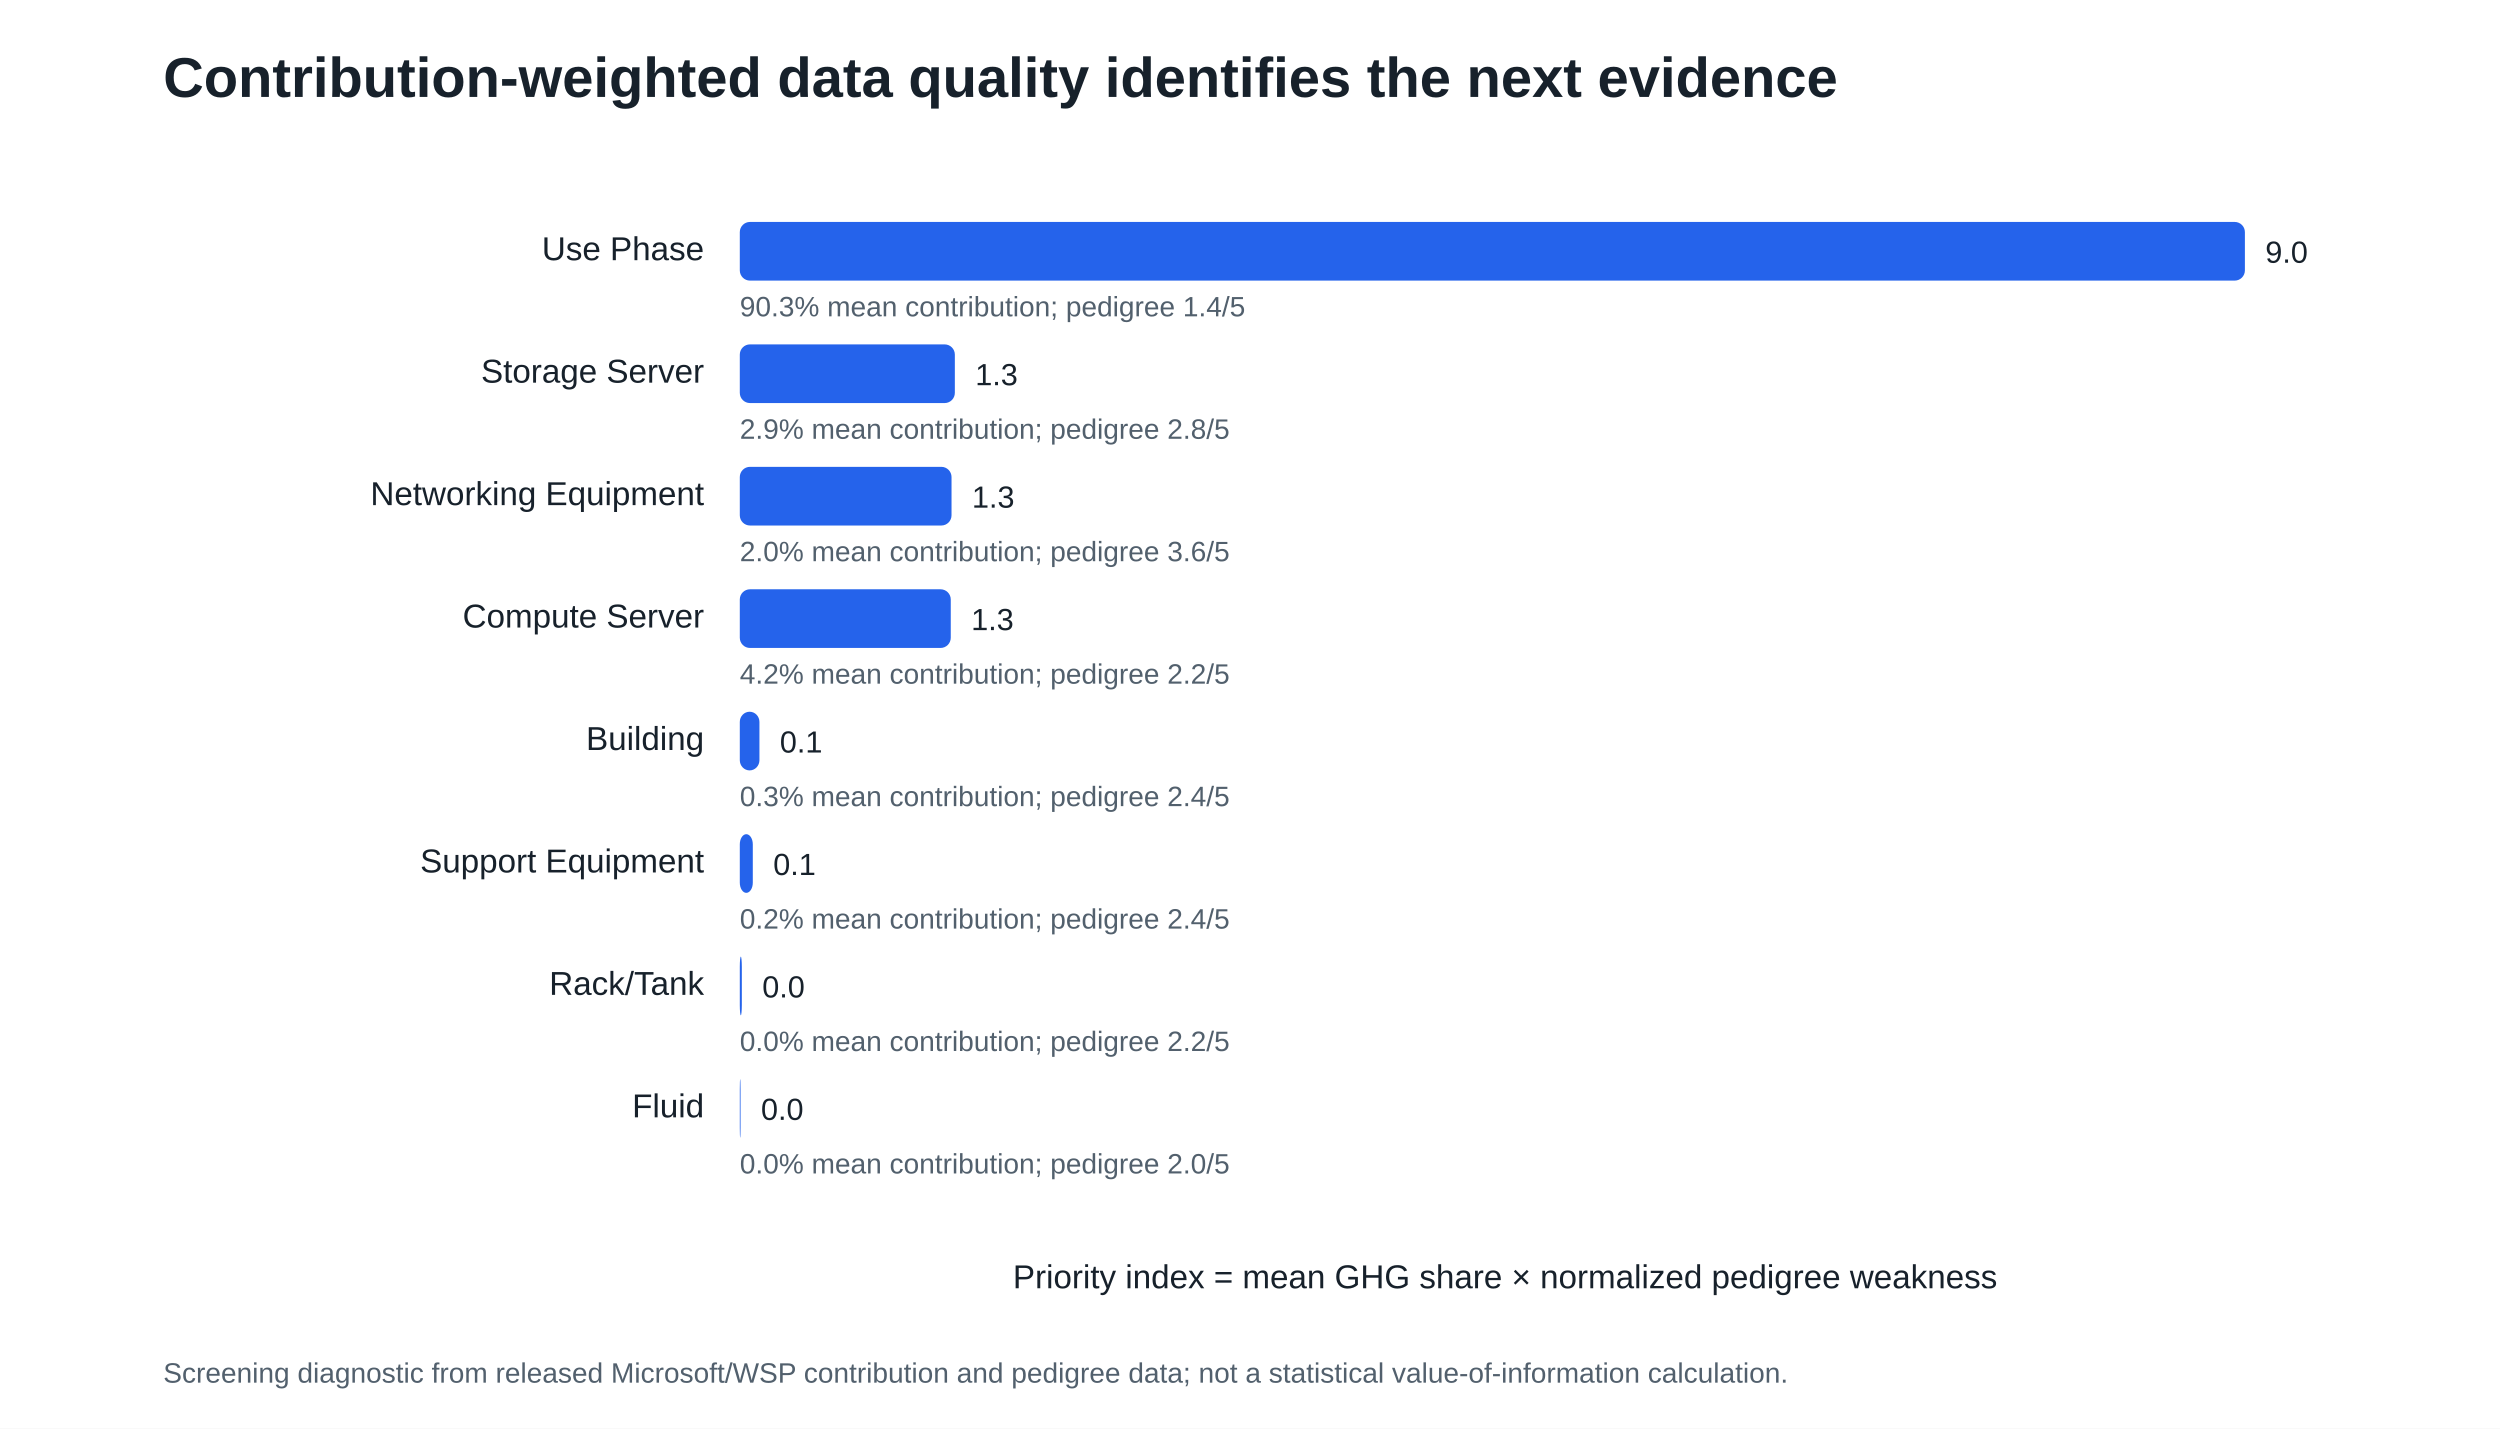
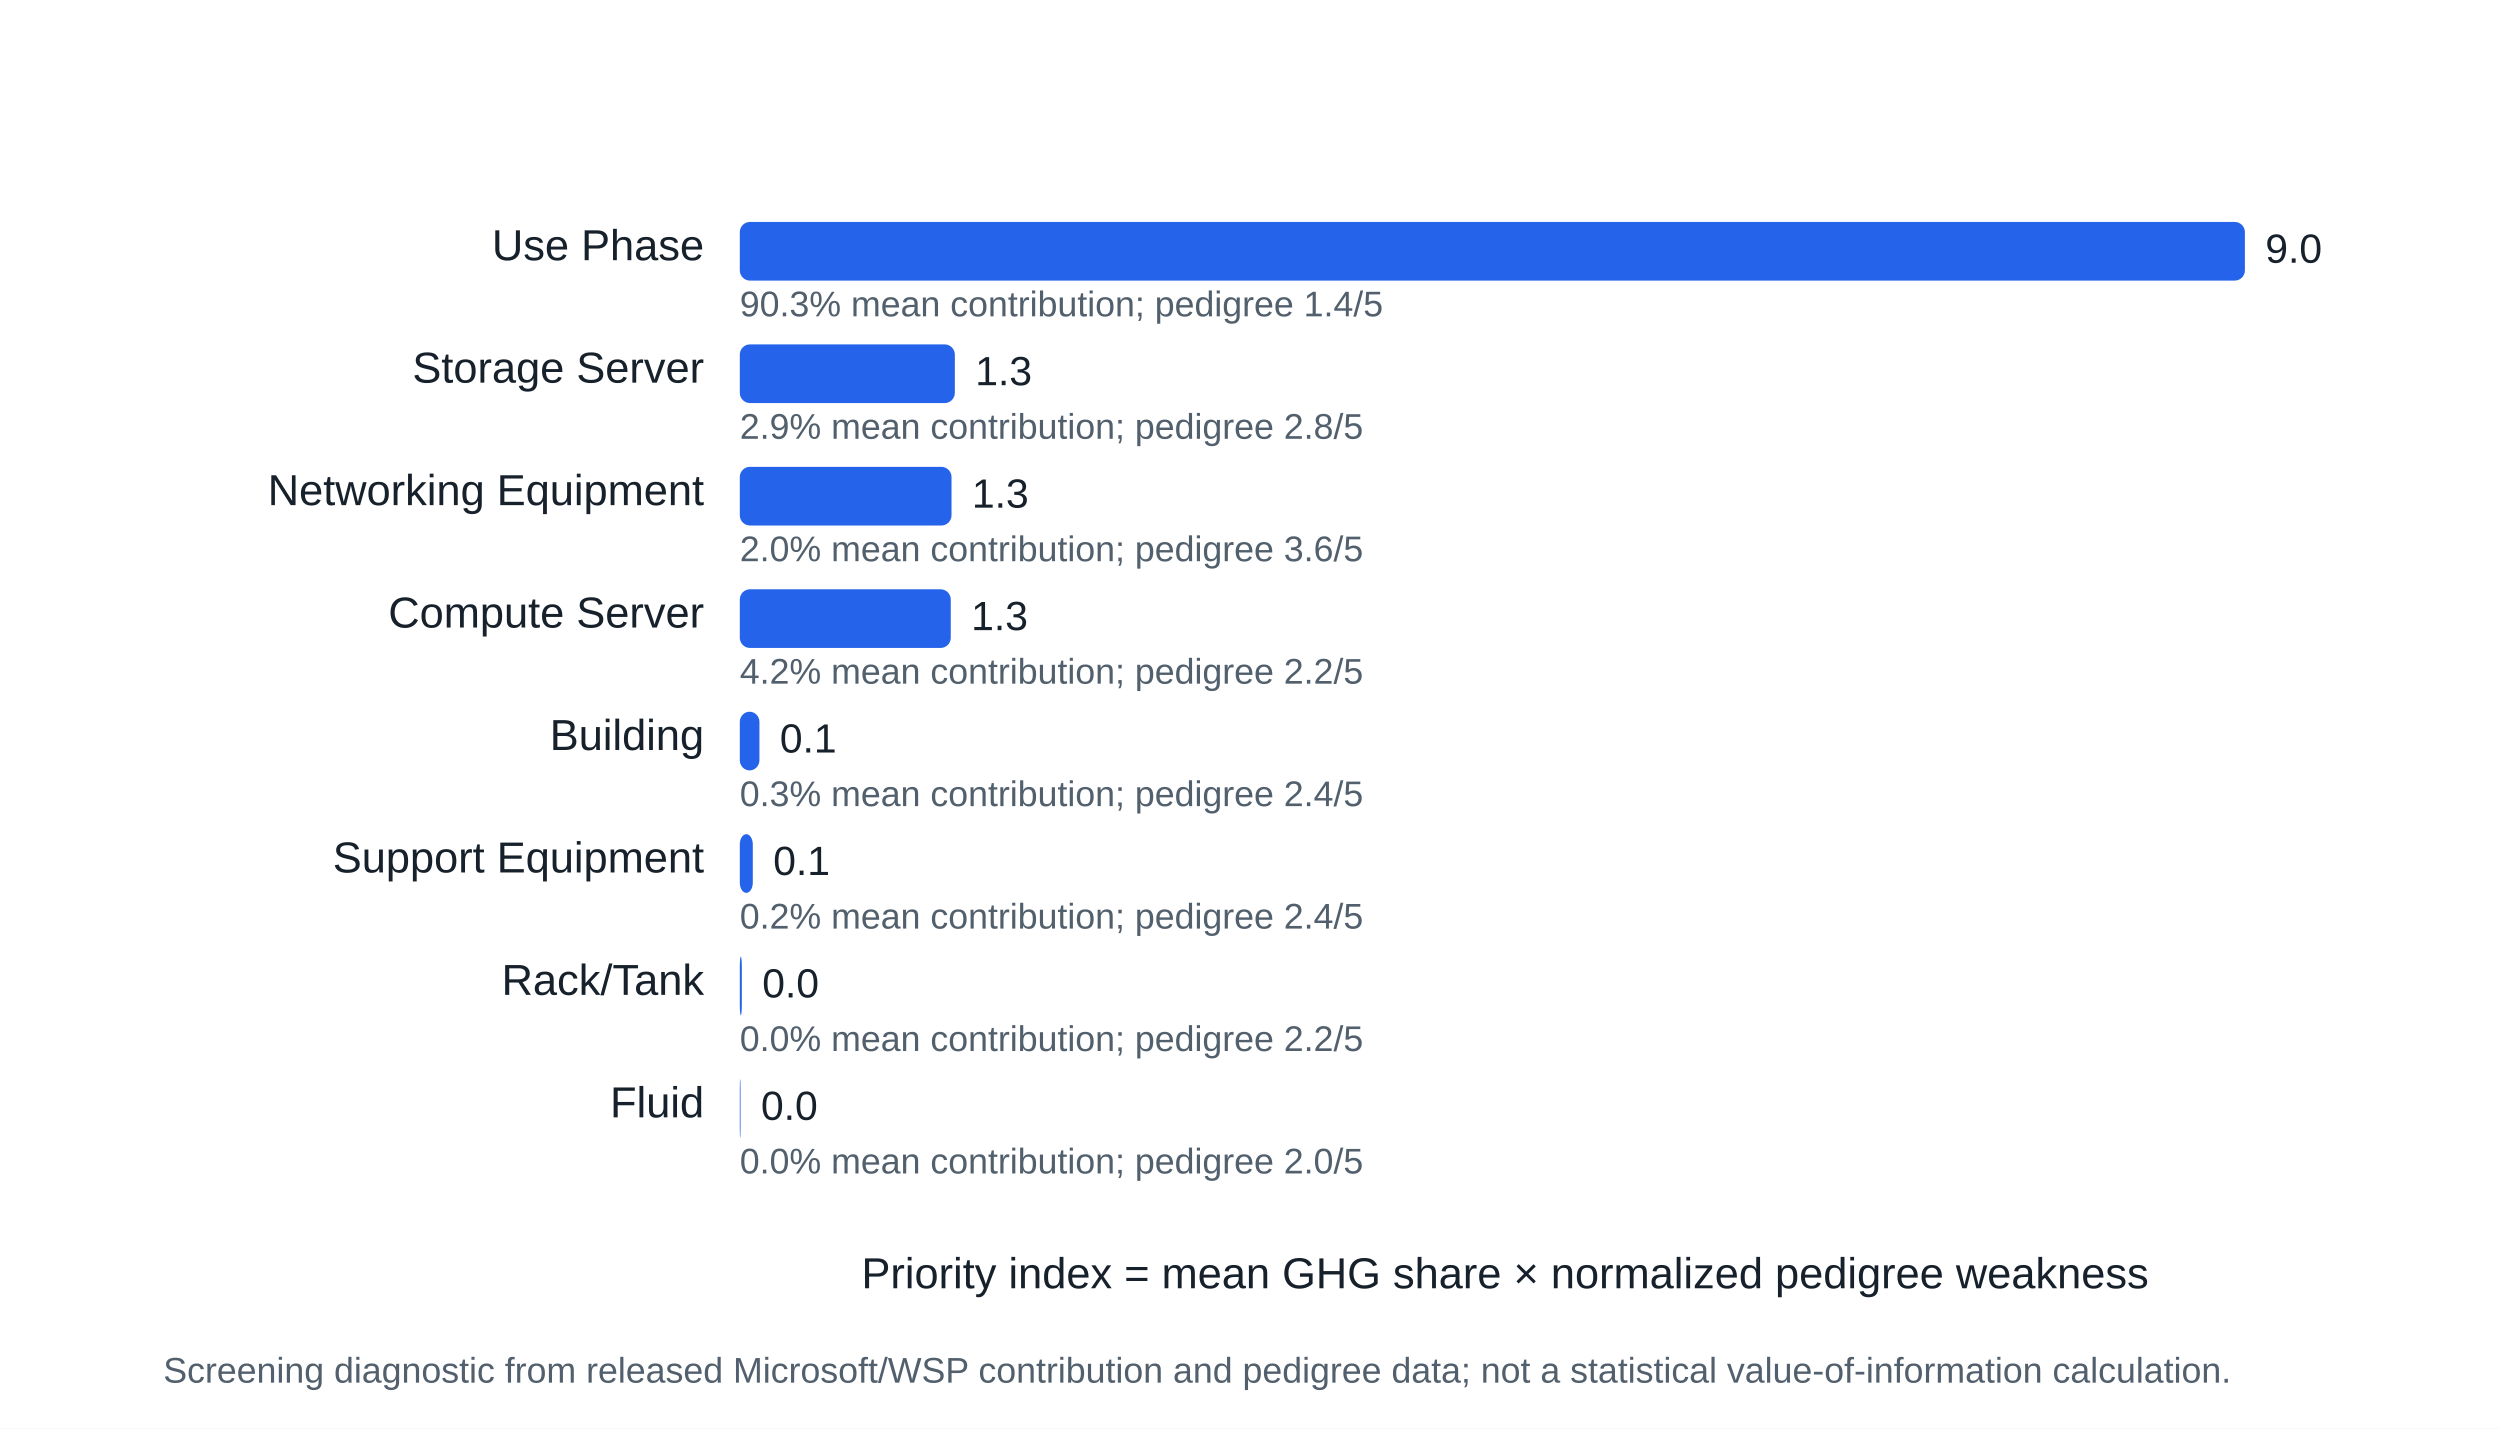
<svg xmlns="http://www.w3.org/2000/svg" width="980" height="560" viewBox="0 0 980 560" role="img" aria-label="Contribution-weighted data quality identifies the next evidence">
-   <style>text{font-family:Arial,sans-serif;fill:#17212b}.title{font-size:22px;font-weight:700}.axis{font-size:13px}.label{font-size:12px}.note{font-size:11px;fill:#52606d}</style>
+   <style>text{font-family:Arial,sans-serif;fill:#17212b}.title{font-size:22px;font-weight:700}.axis{font-size:17px}.label{font-size:16px}.note{font-size:14px;fill:#52606d}</style>
  <rect width="100%" height="100%" fill="white" />
-   <text class="title" x="64" y="38">Contribution-weighted data quality identifies the next evidence</text>
  <text class="axis" x="276" y="102" text-anchor="end">Use Phase</text>
  <rect x="290" y="87" width="590.0" height="23" rx="4" fill="#2563EB" />
  <text class="label" x="888.0" y="103">9.0</text>
  <text class="note" x="290" y="124">90.3% mean contribution; pedigree 1.4/5</text>
  <text class="axis" x="276" y="150" text-anchor="end">Storage Server</text>
  <rect x="290" y="135" width="84.3" height="23" rx="4" fill="#2563EB" />
  <text class="label" x="382.3" y="151">1.3</text>
  <text class="note" x="290" y="172">2.9% mean contribution; pedigree 2.8/5</text>
  <text class="axis" x="276" y="198" text-anchor="end">Networking Equipment</text>
  <rect x="290" y="183" width="83.0" height="23" rx="4" fill="#2563EB" />
  <text class="label" x="381.0" y="199">1.3</text>
  <text class="note" x="290" y="220">2.0% mean contribution; pedigree 3.6/5</text>
  <text class="axis" x="276" y="246" text-anchor="end">Compute Server</text>
  <rect x="290" y="231" width="82.7" height="23" rx="4" fill="#2563EB" />
  <text class="label" x="380.7" y="247">1.3</text>
  <text class="note" x="290" y="268">4.2% mean contribution; pedigree 2.2/5</text>
  <text class="axis" x="276" y="294" text-anchor="end">Building</text>
  <rect x="290" y="279" width="7.7" height="23" rx="4" fill="#2563EB" />
  <text class="label" x="305.7" y="295">0.1</text>
  <text class="note" x="290" y="316">0.3% mean contribution; pedigree 2.4/5</text>
  <text class="axis" x="276" y="342" text-anchor="end">Support Equipment</text>
  <rect x="290" y="327" width="5.1" height="23" rx="4" fill="#2563EB" />
  <text class="label" x="303.1" y="343">0.1</text>
  <text class="note" x="290" y="364">0.2% mean contribution; pedigree 2.4/5</text>
  <text class="axis" x="276" y="390" text-anchor="end">Rack/Tank</text>
  <rect x="290" y="375" width="0.8" height="23" rx="4" fill="#2563EB" />
  <text class="label" x="298.8" y="391">0.0</text>
  <text class="note" x="290" y="412">0.0% mean contribution; pedigree 2.2/5</text>
  <text class="axis" x="276" y="438" text-anchor="end">Fluid</text>
  <rect x="290" y="423" width="0.3" height="23" rx="4" fill="#2563EB" />
  <text class="label" x="298.3" y="439">0.0</text>
  <text class="note" x="290" y="460">0.0% mean contribution; pedigree 2.0/5</text>
  <text class="axis" x="590" y="505" text-anchor="middle">Priority index = mean GHG share × normalized pedigree weakness</text>
  <text class="note" x="64" y="542">Screening diagnostic from released Microsoft/WSP contribution and pedigree data; not a statistical value-of-information calculation.</text>
</svg>
